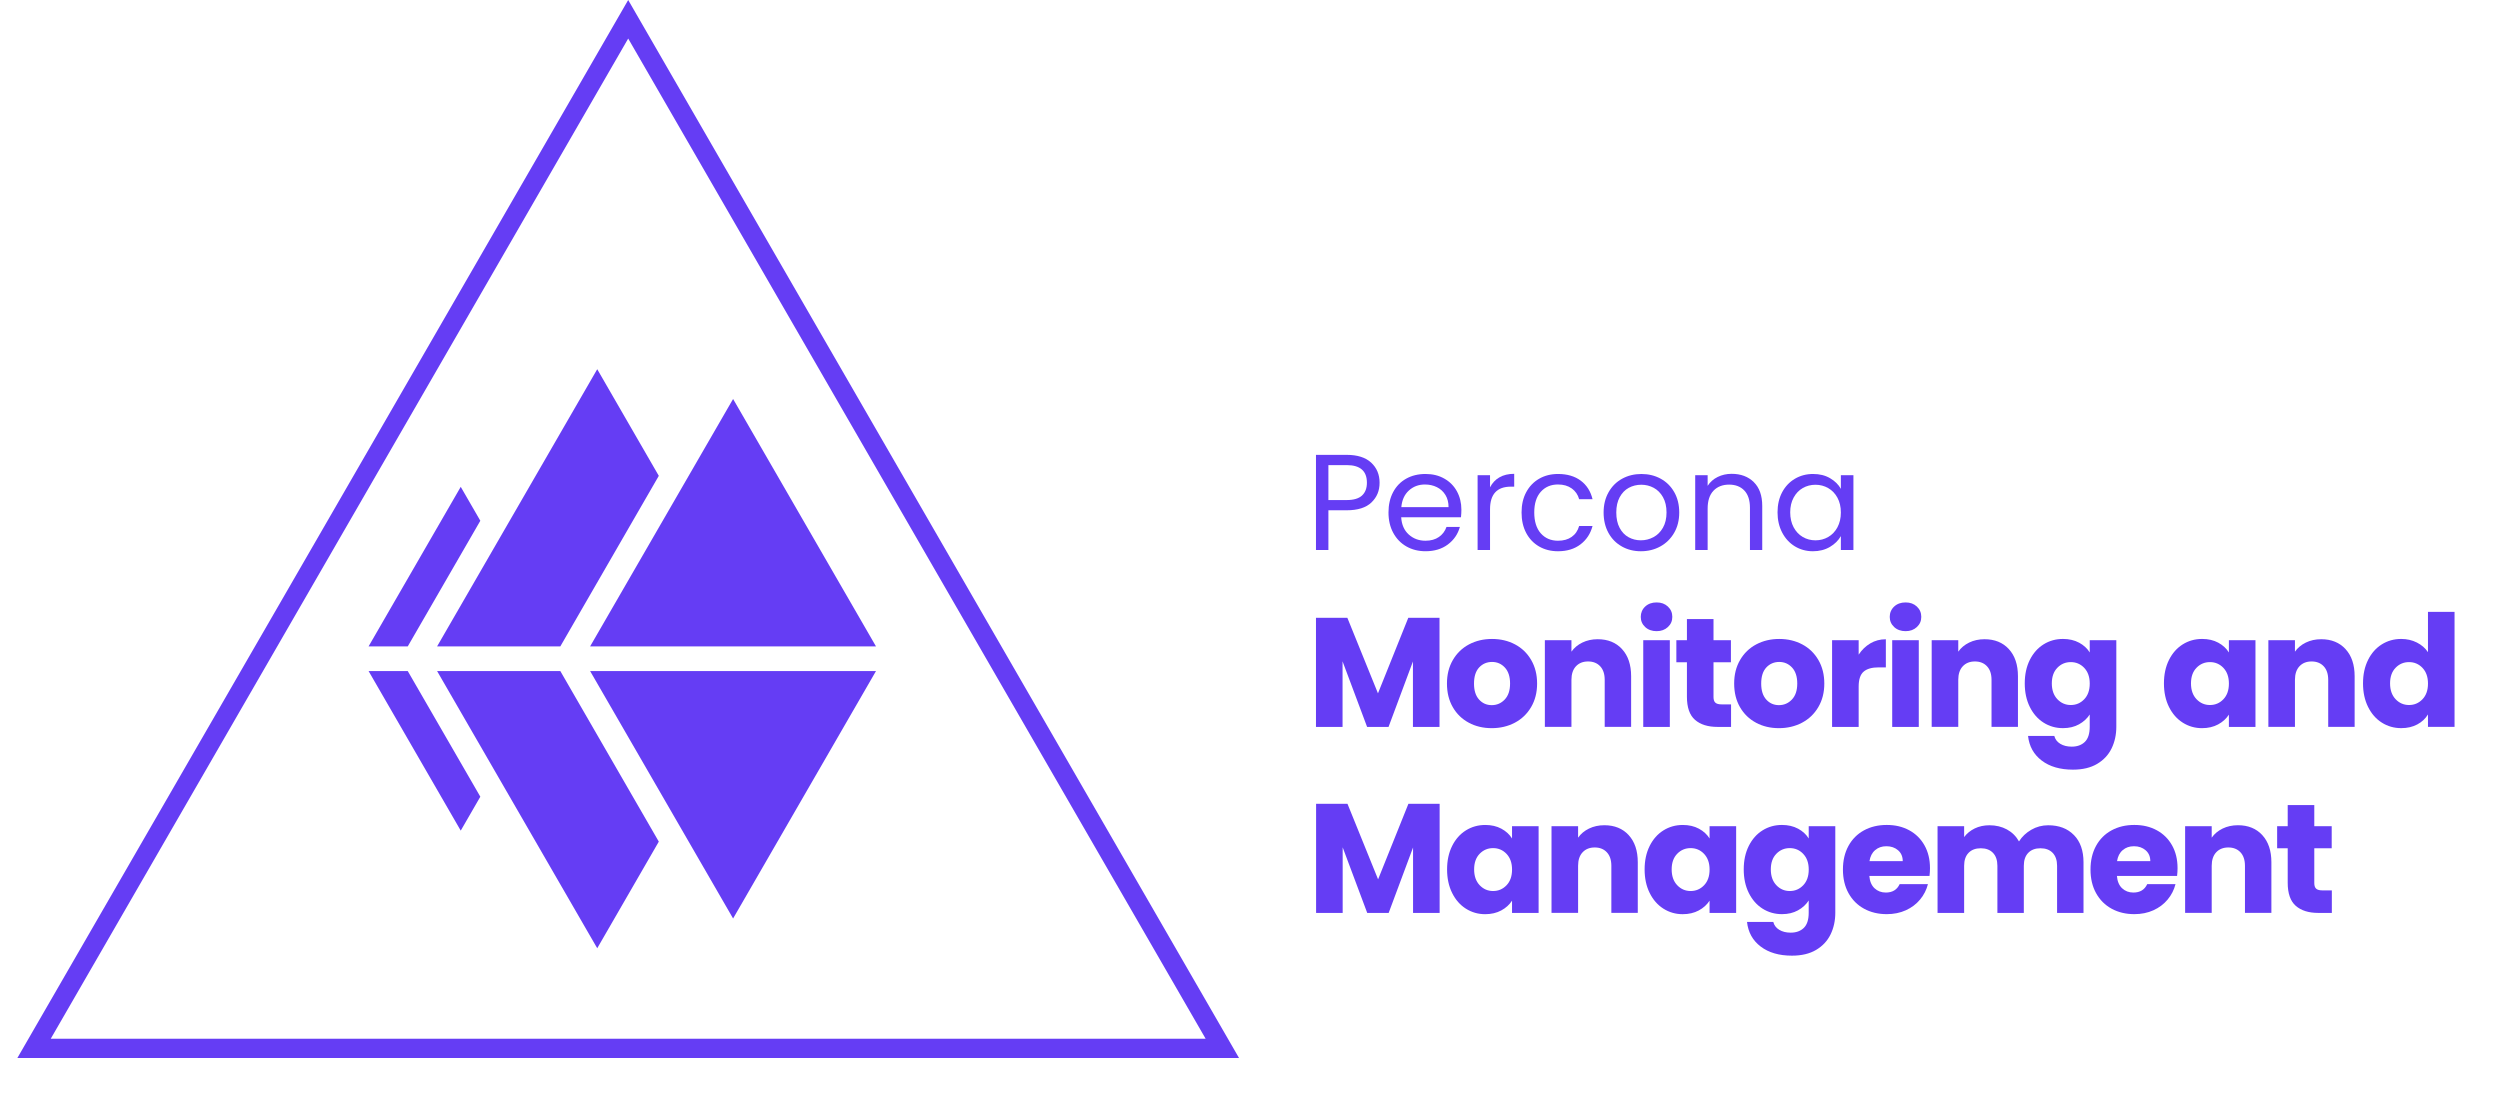
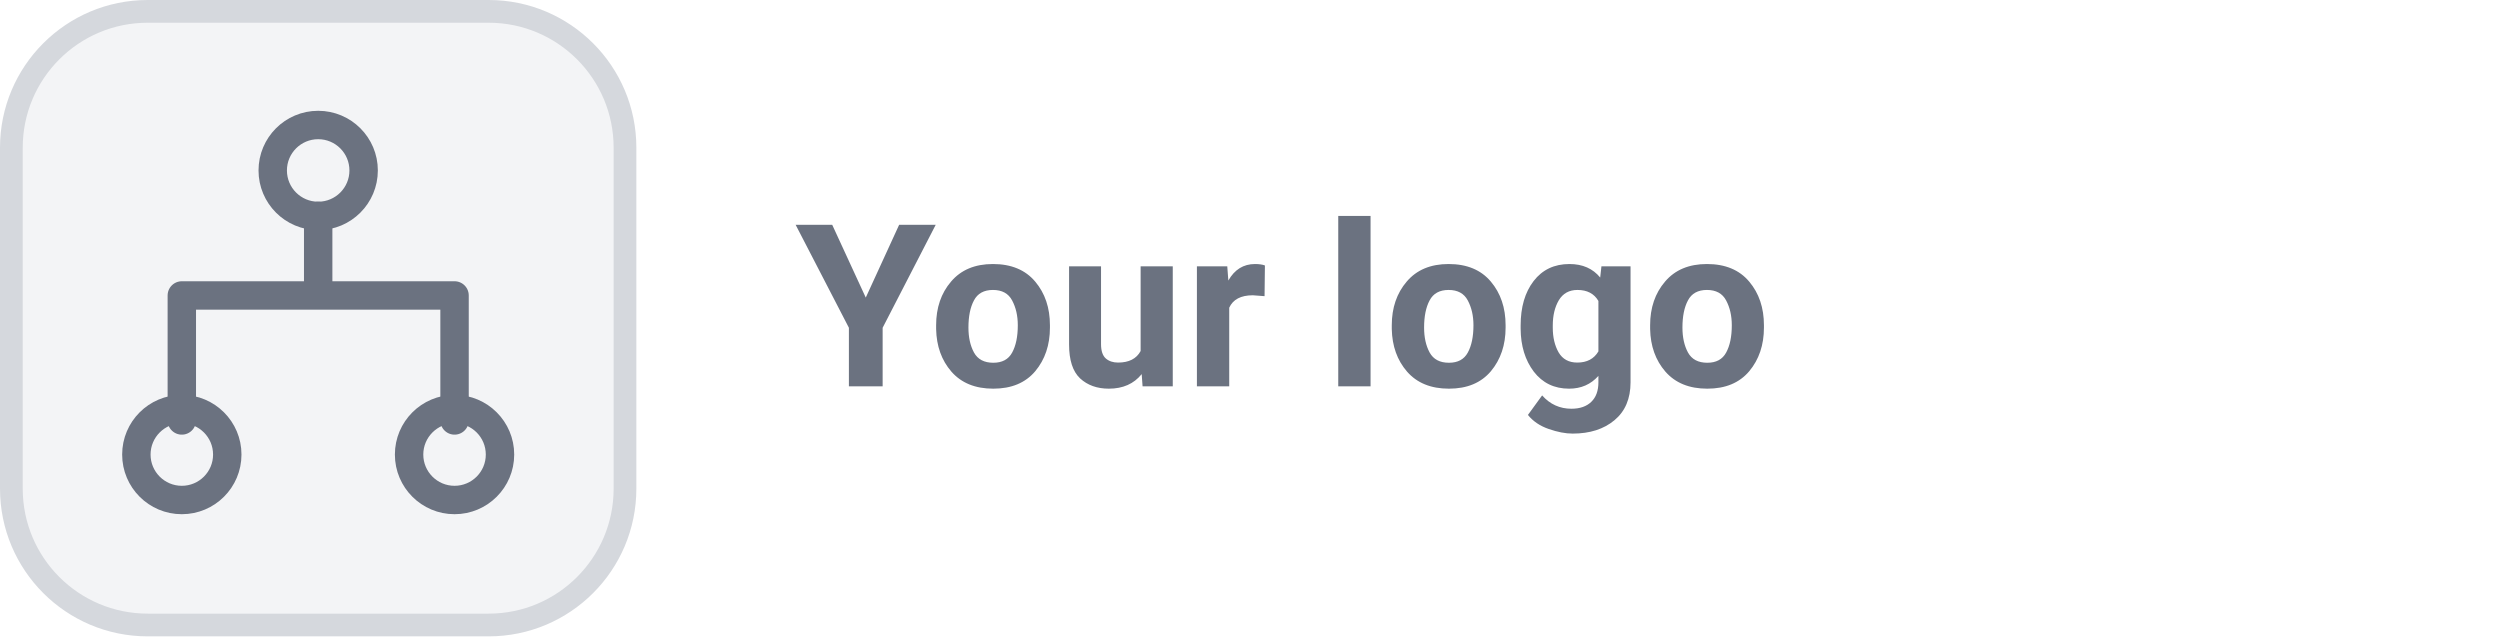
- <svg xmlns="http://www.w3.org/2000/svg" width="288" height="129" viewBox="0 0 288 129" fill="none">
-   <path d="M142.736 121.882H2L72.368 0L142.736 121.881V121.882ZM5.846 119.661H138.889L72.368 4.441L5.846 119.661Z" fill="#653DF4" />
-   <path d="M67.98 74.467H100.915L84.453 45.962L67.98 74.467Z" fill="#653DF4" />
-   <path d="M55.334 59.991L53.077 56.084L42.459 74.467H46.972L55.334 59.991Z" fill="#653DF4" />
-   <path d="M75.894 54.816L68.801 42.532L50.352 74.467H64.548L75.894 54.816Z" fill="#653DF4" />
-   <path d="M67.98 77.304H100.915L84.453 105.81L67.98 77.304Z" fill="#653DF4" />
-   <path d="M55.334 91.78L53.077 95.688L42.459 77.304H46.972L55.334 91.78Z" fill="#653DF4" />
-   <path d="M75.894 96.956L68.801 109.239L50.352 77.304H64.548L75.894 96.956Z" fill="#653DF4" />
-   <path d="M165.846 92.6V105.168H162.784V97.63L159.974 105.168H157.504L154.676 97.612V105.168H151.614V92.6H155.23L158.756 101.302L162.248 92.6H165.846Z" fill="#653DF4" />
-   <path d="M167.286 97.452C167.674 96.676 168.202 96.08 168.87 95.662C169.538 95.244 170.284 95.036 171.108 95.036C171.812 95.036 172.43 95.18 172.96 95.466C173.49 95.752 173.9 96.128 174.186 96.594V95.18H177.248V105.17H174.186V103.756C173.888 104.222 173.472 104.598 172.942 104.884C172.41 105.17 171.794 105.314 171.09 105.314C170.278 105.314 169.538 105.102 168.87 104.678C168.202 104.254 167.674 103.652 167.286 102.87C166.898 102.088 166.704 101.184 166.704 100.158C166.704 99.132 166.898 98.23 167.286 97.454V97.452ZM173.552 98.364C173.128 97.922 172.612 97.702 172.004 97.702C171.396 97.702 170.878 97.92 170.456 98.356C170.032 98.792 169.82 99.392 169.82 100.156C169.82 100.92 170.032 101.526 170.456 101.974C170.88 102.422 171.396 102.646 172.004 102.646C172.612 102.646 173.128 102.426 173.552 101.984C173.976 101.542 174.188 100.94 174.188 100.176C174.188 99.412 173.976 98.81 173.552 98.368V98.364Z" fill="#653DF4" />
-   <path d="M187.624 96.206C188.322 96.964 188.672 98.006 188.672 99.33V105.166H185.628V99.742C185.628 99.074 185.454 98.554 185.108 98.184C184.762 97.814 184.296 97.628 183.712 97.628C183.128 97.628 182.662 97.814 182.316 98.184C181.97 98.554 181.796 99.074 181.796 99.742V105.166H178.734V95.176H181.796V96.5C182.106 96.058 182.524 95.71 183.05 95.452C183.576 95.196 184.166 95.066 184.822 95.066C185.992 95.066 186.926 95.446 187.624 96.202V96.206Z" fill="#653DF4" />
-   <path d="M190.042 97.452C190.43 96.676 190.958 96.08 191.626 95.662C192.294 95.244 193.04 95.036 193.864 95.036C194.568 95.036 195.186 95.18 195.716 95.466C196.246 95.752 196.656 96.128 196.942 96.594V95.18H200.004V105.17H196.942V103.756C196.644 104.222 196.228 104.598 195.698 104.884C195.166 105.17 194.55 105.314 193.846 105.314C193.034 105.314 192.294 105.102 191.626 104.678C190.958 104.254 190.43 103.652 190.042 102.87C189.654 102.088 189.46 101.184 189.46 100.158C189.46 99.132 189.654 98.23 190.042 97.454V97.452ZM196.308 98.364C195.884 97.922 195.368 97.702 194.76 97.702C194.152 97.702 193.634 97.92 193.212 98.356C192.788 98.792 192.576 99.392 192.576 100.156C192.576 100.92 192.788 101.526 193.212 101.974C193.636 102.422 194.152 102.646 194.76 102.646C195.368 102.646 195.884 102.426 196.308 101.984C196.732 101.542 196.944 100.94 196.944 100.176C196.944 99.412 196.732 98.81 196.308 98.368V98.364Z" fill="#653DF4" />
-   <path d="M207.138 95.464C207.668 95.75 208.078 96.126 208.364 96.592V95.178H211.426V105.15C211.426 106.07 211.244 106.902 210.88 107.648C210.516 108.394 209.96 108.988 209.214 109.43C208.468 109.872 207.54 110.092 206.43 110.092C204.95 110.092 203.75 109.742 202.832 109.044C201.912 108.346 201.388 107.4 201.256 106.206H204.282C204.378 106.588 204.604 106.89 204.962 107.11C205.32 107.33 205.762 107.442 206.286 107.442C206.918 107.442 207.422 107.26 207.798 106.896C208.174 106.532 208.362 105.95 208.362 105.15V103.736C208.064 104.202 207.652 104.58 207.126 104.872C206.6 105.164 205.986 105.31 205.282 105.31C204.458 105.31 203.712 105.098 203.044 104.674C202.376 104.25 201.848 103.648 201.46 102.866C201.072 102.084 200.878 101.18 200.878 100.154C200.878 99.128 201.072 98.226 201.46 97.45C201.848 96.674 202.376 96.078 203.044 95.66C203.712 95.242 204.458 95.034 205.282 95.034C205.986 95.034 206.604 95.178 207.134 95.464H207.138ZM207.73 98.364C207.306 97.922 206.79 97.702 206.182 97.702C205.574 97.702 205.056 97.92 204.634 98.356C204.21 98.792 203.998 99.392 203.998 100.156C203.998 100.92 204.21 101.526 204.634 101.974C205.058 102.422 205.574 102.646 206.182 102.646C206.79 102.646 207.306 102.426 207.73 101.984C208.154 101.542 208.366 100.94 208.366 100.176C208.366 99.412 208.154 98.81 207.73 98.368V98.364Z" fill="#653DF4" />
-   <path d="M222.276 100.906H215.348C215.396 101.526 215.596 102 215.948 102.33C216.3 102.658 216.732 102.822 217.246 102.822C218.01 102.822 218.54 102.5 218.84 101.854H222.098C221.93 102.51 221.63 103.102 221.194 103.626C220.758 104.152 220.212 104.564 219.556 104.862C218.9 105.16 218.166 105.31 217.354 105.31C216.376 105.31 215.504 105.102 214.74 104.684C213.976 104.266 213.38 103.67 212.95 102.894C212.52 102.118 212.306 101.21 212.306 100.172C212.306 99.134 212.518 98.226 212.942 97.45C213.366 96.674 213.96 96.078 214.724 95.66C215.488 95.242 216.364 95.034 217.356 95.034C218.348 95.034 219.182 95.238 219.934 95.642C220.686 96.048 221.274 96.626 221.698 97.378C222.122 98.13 222.334 99.006 222.334 100.01C222.334 100.296 222.316 100.594 222.28 100.906H222.276ZM219.196 99.206C219.196 98.682 219.018 98.264 218.658 97.952C218.3 97.642 217.852 97.486 217.316 97.486C216.78 97.486 216.37 97.636 216.018 97.934C215.666 98.232 215.448 98.656 215.364 99.204H219.196V99.206Z" fill="#653DF4" />
-   <path d="M238.918 96.198C239.652 96.95 240.02 97.994 240.02 99.332V105.168H236.976V99.744C236.976 99.1 236.806 98.602 236.466 98.248C236.126 97.896 235.658 97.72 235.06 97.72C234.462 97.72 233.994 97.896 233.654 98.248C233.314 98.6 233.144 99.098 233.144 99.744V105.168H230.1V99.744C230.1 99.1 229.93 98.602 229.59 98.248C229.25 97.896 228.782 97.72 228.184 97.72C227.586 97.72 227.118 97.896 226.778 98.248C226.438 98.6 226.268 99.098 226.268 99.744V105.168H223.206V95.178H226.268V96.432C226.578 96.014 226.984 95.684 227.486 95.438C227.988 95.194 228.554 95.07 229.186 95.07C229.938 95.07 230.61 95.232 231.2 95.554C231.79 95.876 232.254 96.336 232.588 96.932C232.934 96.382 233.406 95.936 234.002 95.59C234.598 95.244 235.25 95.07 235.954 95.07C237.196 95.07 238.182 95.446 238.916 96.198H238.918Z" fill="#653DF4" />
-   <path d="M250.796 100.906H243.868C243.916 101.526 244.116 102 244.468 102.33C244.82 102.658 245.252 102.822 245.766 102.822C246.53 102.822 247.06 102.5 247.36 101.854H250.618C250.45 102.51 250.15 103.102 249.714 103.626C249.278 104.152 248.732 104.564 248.076 104.862C247.42 105.16 246.686 105.31 245.874 105.31C244.896 105.31 244.024 105.102 243.26 104.684C242.496 104.266 241.9 103.67 241.47 102.894C241.04 102.118 240.826 101.21 240.826 100.172C240.826 99.134 241.038 98.226 241.462 97.45C241.886 96.674 242.48 96.078 243.244 95.66C244.008 95.242 244.884 95.034 245.876 95.034C246.868 95.034 247.702 95.238 248.454 95.642C249.206 96.048 249.794 96.626 250.218 97.378C250.642 98.13 250.854 99.006 250.854 100.01C250.854 100.296 250.836 100.594 250.8 100.906H250.796ZM247.716 99.206C247.716 98.682 247.538 98.264 247.178 97.952C246.82 97.642 246.372 97.486 245.836 97.486C245.3 97.486 244.89 97.636 244.538 97.934C244.186 98.232 243.968 98.656 243.884 99.204H247.716V99.206Z" fill="#653DF4" />
-   <path d="M260.616 96.206C261.314 96.964 261.664 98.006 261.664 99.33V105.166H258.62V99.742C258.62 99.074 258.446 98.554 258.1 98.184C257.754 97.814 257.288 97.628 256.704 97.628C256.12 97.628 255.654 97.814 255.308 98.184C254.962 98.554 254.788 99.074 254.788 99.742V105.166H251.726V95.176H254.788V96.5C255.098 96.058 255.516 95.71 256.042 95.452C256.568 95.196 257.158 95.066 257.814 95.066C258.984 95.066 259.918 95.446 260.616 96.202V96.206Z" fill="#653DF4" />
-   <path d="M268.628 102.572V105.168H267.07C265.96 105.168 265.094 104.896 264.474 104.354C263.854 103.81 263.544 102.924 263.544 101.696V97.722H262.326V95.18H263.544V92.746H266.606V95.18H268.612V97.722H266.606V101.732C266.606 102.03 266.678 102.246 266.82 102.376C266.964 102.508 267.202 102.572 267.536 102.572H268.628Z" fill="#653DF4" />
-   <path d="M165.832 71.172V83.74H162.77V76.202L159.96 83.74H157.49L154.662 76.184V83.74H151.6V71.172H155.216L158.742 79.874L162.234 71.172H165.832Z" fill="#653DF4" />
-   <path d="M169.206 83.256C168.424 82.838 167.81 82.242 167.362 81.466C166.914 80.69 166.69 79.784 166.69 78.746C166.69 77.708 166.916 76.816 167.37 76.034C167.824 75.252 168.444 74.652 169.232 74.234C170.02 73.816 170.902 73.608 171.882 73.608C172.862 73.608 173.744 73.816 174.532 74.234C175.32 74.652 175.94 75.252 176.394 76.034C176.848 76.816 177.074 77.72 177.074 78.746C177.074 79.772 176.844 80.676 176.384 81.458C175.924 82.24 175.298 82.84 174.504 83.258C173.71 83.676 172.824 83.884 171.846 83.884C170.868 83.884 169.986 83.676 169.206 83.258V83.256ZM173.342 80.588C173.754 80.158 173.96 79.544 173.96 78.744C173.96 77.944 173.76 77.33 173.36 76.9C172.96 76.47 172.468 76.256 171.882 76.256C171.296 76.256 170.79 76.468 170.396 76.892C170.002 77.316 169.806 77.934 169.806 78.744C169.806 79.554 170 80.158 170.388 80.588C170.776 81.018 171.262 81.232 171.848 81.232C172.434 81.232 172.932 81.018 173.342 80.588Z" fill="#653DF4" />
-   <path d="M186.858 74.778C187.556 75.536 187.906 76.578 187.906 77.902V83.738H184.862V78.314C184.862 77.646 184.688 77.126 184.342 76.756C183.996 76.386 183.53 76.2 182.946 76.2C182.362 76.2 181.896 76.386 181.55 76.756C181.204 77.126 181.03 77.646 181.03 78.314V83.738H177.968V73.748H181.03V75.072C181.34 74.63 181.758 74.282 182.284 74.024C182.81 73.768 183.4 73.638 184.056 73.638C185.226 73.638 186.16 74.018 186.858 74.774V74.778Z" fill="#653DF4" />
-   <path d="M189.526 72.236C189.186 71.92 189.016 71.528 189.016 71.064C189.016 70.6 189.186 70.19 189.526 69.874C189.866 69.558 190.304 69.4 190.842 69.4C191.38 69.4 191.8 69.558 192.14 69.874C192.48 70.19 192.65 70.588 192.65 71.064C192.65 71.54 192.48 71.92 192.14 72.236C191.8 72.552 191.368 72.71 190.842 72.71C190.316 72.71 189.866 72.552 189.526 72.236ZM192.364 73.75V83.74H189.302V73.75H192.364Z" fill="#653DF4" />
-   <path d="M199.418 81.144V83.74H197.86C196.75 83.74 195.884 83.468 195.264 82.926C194.644 82.384 194.334 81.496 194.334 80.268V76.294H193.116V73.752H194.334V71.318H197.396V73.752H199.402V76.294H197.396V80.304C197.396 80.602 197.468 80.818 197.61 80.948C197.754 81.08 197.992 81.144 198.326 81.144H199.418Z" fill="#653DF4" />
-   <path d="M202.292 83.256C201.51 82.838 200.896 82.242 200.448 81.466C200 80.69 199.776 79.784 199.776 78.746C199.776 77.708 200.002 76.816 200.456 76.034C200.91 75.252 201.53 74.652 202.318 74.234C203.106 73.816 203.988 73.608 204.968 73.608C205.948 73.608 206.83 73.816 207.618 74.234C208.406 74.652 209.026 75.252 209.48 76.034C209.934 76.816 210.16 77.72 210.16 78.746C210.16 79.772 209.93 80.676 209.47 81.458C209.01 82.24 208.384 82.84 207.59 83.258C206.796 83.676 205.91 83.884 204.932 83.884C203.954 83.884 203.072 83.676 202.292 83.258V83.256ZM206.426 80.588C206.838 80.158 207.044 79.544 207.044 78.744C207.044 77.944 206.844 77.33 206.444 76.9C206.044 76.47 205.552 76.256 204.966 76.256C204.38 76.256 203.874 76.468 203.48 76.892C203.086 77.316 202.89 77.934 202.89 78.744C202.89 79.554 203.084 80.158 203.472 80.588C203.86 81.018 204.346 81.232 204.932 81.232C205.518 81.232 206.016 81.018 206.426 80.588Z" fill="#653DF4" />
-   <path d="M215.46 74.116C215.998 73.8 216.594 73.642 217.25 73.642V76.882H216.408C215.644 76.882 215.072 77.046 214.69 77.374C214.308 77.702 214.118 78.278 214.118 79.102V83.74H211.056V73.75H214.118V75.416C214.476 74.868 214.924 74.434 215.46 74.118V74.116Z" fill="#653DF4" />
-   <path d="M218.208 72.236C217.868 71.92 217.698 71.528 217.698 71.064C217.698 70.6 217.868 70.19 218.208 69.874C218.548 69.558 218.986 69.4 219.524 69.4C220.062 69.4 220.482 69.558 220.822 69.874C221.162 70.19 221.332 70.588 221.332 71.064C221.332 71.54 221.162 71.92 220.822 72.236C220.482 72.552 220.05 72.71 219.524 72.71C218.998 72.71 218.548 72.552 218.208 72.236ZM221.044 73.75V83.74H217.982V73.75H221.044Z" fill="#653DF4" />
-   <path d="M231.42 74.778C232.118 75.536 232.468 76.578 232.468 77.902V83.738H229.424V78.314C229.424 77.646 229.25 77.126 228.904 76.756C228.558 76.386 228.092 76.2 227.508 76.2C226.924 76.2 226.458 76.386 226.112 76.756C225.766 77.126 225.592 77.646 225.592 78.314V83.738H222.53V73.748H225.592V75.072C225.902 74.63 226.32 74.282 226.846 74.024C227.372 73.768 227.962 73.638 228.618 73.638C229.788 73.638 230.722 74.018 231.42 74.774V74.778Z" fill="#653DF4" />
-   <path d="M239.512 74.036C240.042 74.322 240.452 74.698 240.738 75.164V73.75H243.8V83.722C243.8 84.642 243.618 85.474 243.254 86.22C242.89 86.966 242.334 87.56 241.588 88.002C240.842 88.444 239.914 88.664 238.804 88.664C237.324 88.664 236.124 88.316 235.206 87.616C234.286 86.918 233.762 85.972 233.63 84.778H236.656C236.752 85.16 236.978 85.462 237.336 85.682C237.694 85.902 238.136 86.014 238.66 86.014C239.292 86.014 239.796 85.832 240.172 85.468C240.548 85.104 240.736 84.522 240.736 83.722V82.308C240.438 82.774 240.026 83.152 239.5 83.444C238.974 83.736 238.36 83.882 237.656 83.882C236.832 83.882 236.086 83.67 235.418 83.246C234.75 82.822 234.222 82.22 233.834 81.438C233.446 80.656 233.252 79.752 233.252 78.726C233.252 77.7 233.446 76.798 233.834 76.022C234.222 75.246 234.75 74.65 235.418 74.232C236.086 73.814 236.832 73.606 237.656 73.606C238.36 73.606 238.978 73.75 239.508 74.036H239.512ZM240.102 76.936C239.678 76.494 239.162 76.274 238.554 76.274C237.946 76.274 237.428 76.492 237.006 76.928C236.582 77.364 236.37 77.964 236.37 78.728C236.37 79.492 236.582 80.098 237.006 80.546C237.43 80.994 237.946 81.218 238.554 81.218C239.162 81.218 239.678 80.998 240.102 80.556C240.526 80.114 240.738 79.512 240.738 78.748C240.738 77.984 240.526 77.382 240.102 76.94V76.936Z" fill="#653DF4" />
-   <path d="M249.868 76.022C250.256 75.246 250.784 74.65 251.452 74.232C252.12 73.814 252.866 73.606 253.69 73.606C254.394 73.606 255.012 73.75 255.542 74.036C256.072 74.322 256.482 74.698 256.768 75.164V73.75H259.83V83.74H256.768V82.326C256.47 82.792 256.054 83.168 255.524 83.454C254.992 83.74 254.376 83.884 253.672 83.884C252.86 83.884 252.12 83.672 251.452 83.248C250.784 82.824 250.256 82.222 249.868 81.44C249.48 80.658 249.286 79.754 249.286 78.728C249.286 77.702 249.48 76.8 249.868 76.024V76.022ZM256.134 76.936C255.71 76.494 255.194 76.274 254.586 76.274C253.978 76.274 253.46 76.492 253.038 76.928C252.614 77.364 252.402 77.964 252.402 78.728C252.402 79.492 252.614 80.098 253.038 80.546C253.462 80.994 253.978 81.218 254.586 81.218C255.194 81.218 255.71 80.998 256.134 80.556C256.558 80.114 256.77 79.512 256.77 78.748C256.77 77.984 256.558 77.382 256.134 76.94V76.936Z" fill="#653DF4" />
-   <path d="M270.206 74.778C270.904 75.536 271.254 76.578 271.254 77.902V83.738H268.21V78.314C268.21 77.646 268.036 77.126 267.69 76.756C267.344 76.386 266.878 76.2 266.294 76.2C265.71 76.2 265.244 76.386 264.898 76.756C264.552 77.126 264.378 77.646 264.378 78.314V83.738H261.316V73.748H264.378V75.072C264.688 74.63 265.106 74.282 265.632 74.024C266.158 73.768 266.748 73.638 267.404 73.638C268.574 73.638 269.508 74.018 270.206 74.774V74.778Z" fill="#653DF4" />
-   <path d="M272.8 76.022C273.188 75.246 273.716 74.65 274.384 74.232C275.052 73.814 275.798 73.606 276.622 73.606C277.278 73.606 277.878 73.744 278.422 74.018C278.966 74.292 279.392 74.662 279.702 75.128V70.49H282.764V83.738H279.702V82.306C279.416 82.784 279.006 83.166 278.476 83.452C277.944 83.738 277.328 83.882 276.624 83.882C275.8 83.882 275.054 83.67 274.386 83.246C273.718 82.822 273.19 82.22 272.802 81.438C272.414 80.656 272.22 79.752 272.22 78.726C272.22 77.7 272.414 76.798 272.802 76.022H272.8ZM279.068 76.936C278.644 76.494 278.128 76.274 277.52 76.274C276.912 76.274 276.394 76.492 275.972 76.928C275.548 77.364 275.336 77.964 275.336 78.728C275.336 79.492 275.548 80.098 275.972 80.546C276.396 80.994 276.912 81.218 277.52 81.218C278.128 81.218 278.644 80.998 279.068 80.556C279.492 80.114 279.704 79.512 279.704 78.748C279.704 77.984 279.492 77.382 279.068 76.94V76.936Z" fill="#653DF4" />
-   <path d="M157.994 57.88C157.37 58.482 156.418 58.784 155.14 58.784H153.032V63.36H151.6V52.4H155.138C156.374 52.4 157.316 52.698 157.96 53.296C158.604 53.894 158.928 54.664 158.928 55.608C158.928 56.552 158.616 57.278 157.992 57.88H157.994ZM156.902 57.086C157.28 56.74 157.468 56.248 157.468 55.608C157.468 54.256 156.692 53.58 155.14 53.58H153.032V57.606H155.14C155.936 57.606 156.524 57.434 156.902 57.088V57.086Z" fill="#653DF4" />
-   <path d="M168.304 59.586H161.416C161.468 60.436 161.76 61.098 162.288 61.576C162.818 62.054 163.46 62.292 164.214 62.292C164.832 62.292 165.348 62.148 165.764 61.86C166.178 61.572 166.468 61.186 166.636 60.704H168.178C167.948 61.532 167.486 62.206 166.794 62.724C166.102 63.244 165.242 63.502 164.216 63.502C163.398 63.502 162.666 63.318 162.022 62.952C161.378 62.586 160.872 62.064 160.504 61.388C160.136 60.712 159.954 59.928 159.954 59.038C159.954 58.148 160.132 57.366 160.488 56.694C160.844 56.022 161.346 55.506 161.99 55.144C162.634 54.782 163.376 54.602 164.216 54.602C165.056 54.602 165.758 54.78 166.386 55.136C167.016 55.492 167.5 55.982 167.84 56.606C168.18 57.23 168.352 57.934 168.352 58.722C168.352 58.994 168.336 59.282 168.304 59.586ZM166.51 57.016C166.268 56.622 165.942 56.324 165.528 56.12C165.114 55.916 164.656 55.814 164.152 55.814C163.428 55.814 162.812 56.044 162.304 56.506C161.796 56.968 161.504 57.606 161.432 58.424H166.874C166.874 57.878 166.754 57.41 166.512 57.016H166.51Z" fill="#653DF4" />
-   <path d="M172.73 54.994C173.196 54.722 173.766 54.584 174.436 54.584V56.062H174.058C172.454 56.062 171.652 56.932 171.652 58.672V63.358H170.22V54.74H171.652V56.14C171.904 55.648 172.262 55.264 172.73 54.992V54.994Z" fill="#653DF4" />
-   <path d="M175.82 56.702C176.176 56.036 176.672 55.52 177.306 55.152C177.94 54.786 178.666 54.602 179.484 54.602C180.542 54.602 181.416 54.858 182.102 55.372C182.788 55.886 183.242 56.598 183.462 57.51H181.92C181.774 56.986 181.488 56.572 181.062 56.268C180.638 55.964 180.11 55.812 179.482 55.812C178.664 55.812 178.004 56.092 177.5 56.654C176.996 57.216 176.746 58.01 176.746 59.036C176.746 60.062 176.998 60.876 177.5 61.442C178.004 62.008 178.664 62.292 179.482 62.292C180.112 62.292 180.636 62.146 181.054 61.852C181.474 61.558 181.762 61.14 181.918 60.594H183.46C183.23 61.474 182.768 62.18 182.076 62.71C181.384 63.24 180.52 63.504 179.482 63.504C178.664 63.504 177.938 63.32 177.304 62.954C176.67 62.588 176.174 62.068 175.818 61.398C175.462 60.728 175.284 59.94 175.284 59.04C175.284 58.14 175.462 57.37 175.818 56.704L175.82 56.702Z" fill="#653DF4" />
-   <path d="M186.836 62.952C186.18 62.586 185.666 62.064 185.294 61.388C184.922 60.712 184.736 59.928 184.736 59.038C184.736 58.148 184.928 57.378 185.31 56.702C185.692 56.026 186.214 55.506 186.874 55.146C187.534 54.784 188.274 54.604 189.092 54.604C189.91 54.604 190.648 54.784 191.31 55.146C191.97 55.508 192.492 56.024 192.874 56.696C193.256 57.366 193.448 58.148 193.448 59.04C193.448 59.932 193.252 60.714 192.858 61.39C192.464 62.066 191.932 62.588 191.262 62.954C190.592 63.322 189.846 63.504 189.028 63.504C188.21 63.504 187.49 63.32 186.834 62.954L186.836 62.952ZM190.476 61.884C190.926 61.642 191.292 61.282 191.568 60.798C191.846 60.316 191.984 59.728 191.984 59.036C191.984 58.344 191.848 57.758 191.576 57.274C191.304 56.792 190.946 56.432 190.506 56.196C190.066 55.96 189.588 55.842 189.074 55.842C188.56 55.842 188.07 55.96 187.636 56.196C187.2 56.432 186.852 56.792 186.59 57.274C186.328 57.756 186.196 58.344 186.196 59.036C186.196 59.728 186.324 60.33 186.582 60.812C186.838 61.294 187.182 61.654 187.612 61.89C188.042 62.126 188.514 62.244 189.028 62.244C189.542 62.244 190.024 62.124 190.474 61.882L190.476 61.884Z" fill="#653DF4" />
-   <path d="M202.034 55.538C202.684 56.172 203.01 57.088 203.01 58.282V63.362H201.594V58.486C201.594 57.626 201.38 56.968 200.95 56.512C200.52 56.056 199.932 55.828 199.188 55.828C198.444 55.828 197.832 56.064 197.388 56.536C196.942 57.008 196.72 57.694 196.72 58.596V63.36H195.288V54.742H196.72V55.968C197.002 55.528 197.388 55.188 197.876 54.946C198.364 54.706 198.9 54.584 199.488 54.584C200.536 54.584 201.386 54.902 202.036 55.536L202.034 55.538Z" fill="#653DF4" />
-   <path d="M205.306 56.702C205.662 56.036 206.152 55.52 206.776 55.152C207.4 54.786 208.094 54.602 208.86 54.602C209.626 54.602 210.27 54.764 210.826 55.09C211.382 55.416 211.796 55.824 212.068 56.316V54.744H213.514V63.362H212.068V61.758C211.784 62.262 211.362 62.678 210.802 63.008C210.24 63.338 209.588 63.504 208.844 63.504C208.1 63.504 207.386 63.316 206.768 62.938C206.15 62.56 205.662 62.032 205.306 61.35C204.95 60.668 204.772 59.894 204.772 59.022C204.772 58.15 204.95 57.368 205.306 56.702ZM211.674 57.338C211.412 56.856 211.058 56.486 210.612 56.23C210.166 55.974 209.676 55.844 209.142 55.844C208.608 55.844 208.12 55.97 207.68 56.222C207.24 56.474 206.888 56.84 206.626 57.324C206.364 57.806 206.232 58.372 206.232 59.022C206.232 59.672 206.364 60.256 206.626 60.744C206.888 61.232 207.24 61.604 207.68 61.86C208.12 62.116 208.608 62.246 209.142 62.246C209.676 62.246 210.166 62.118 210.612 61.86C211.058 61.604 211.412 61.23 211.674 60.744C211.936 60.256 212.068 59.688 212.068 59.038C212.068 58.388 211.936 57.822 211.674 57.34V57.338Z" fill="#653DF4" />
+ <svg xmlns="http://www.w3.org/2000/svg" width="220" height="56" viewBox="0 0 220 56" role="img" aria-label="Your logo">
+   <rect x="1" y="1" width="54" height="54" rx="12" fill="#f3f4f6" stroke="#d5d8dd" stroke-width="2" />
+   <g fill="none" stroke="#6b7280" stroke-width="2.5" stroke-linecap="round" stroke-linejoin="round">
+     <circle cx="28" cy="15" r="4" />
+     <circle cx="16" cy="40" r="4" />
+     <circle cx="40" cy="40" r="4" />
+     <path d="M28 19v7M28 26H16v11M28 26h12v11" />
+   </g>
+   <text x="70" y="34" font-family="-apple-system, BlinkMacSystemFont, 'Segoe UI', Roboto, Helvetica, Arial, sans-serif" font-size="20" font-weight="600" fill="#6b7280">Your logo</text>
</svg>
